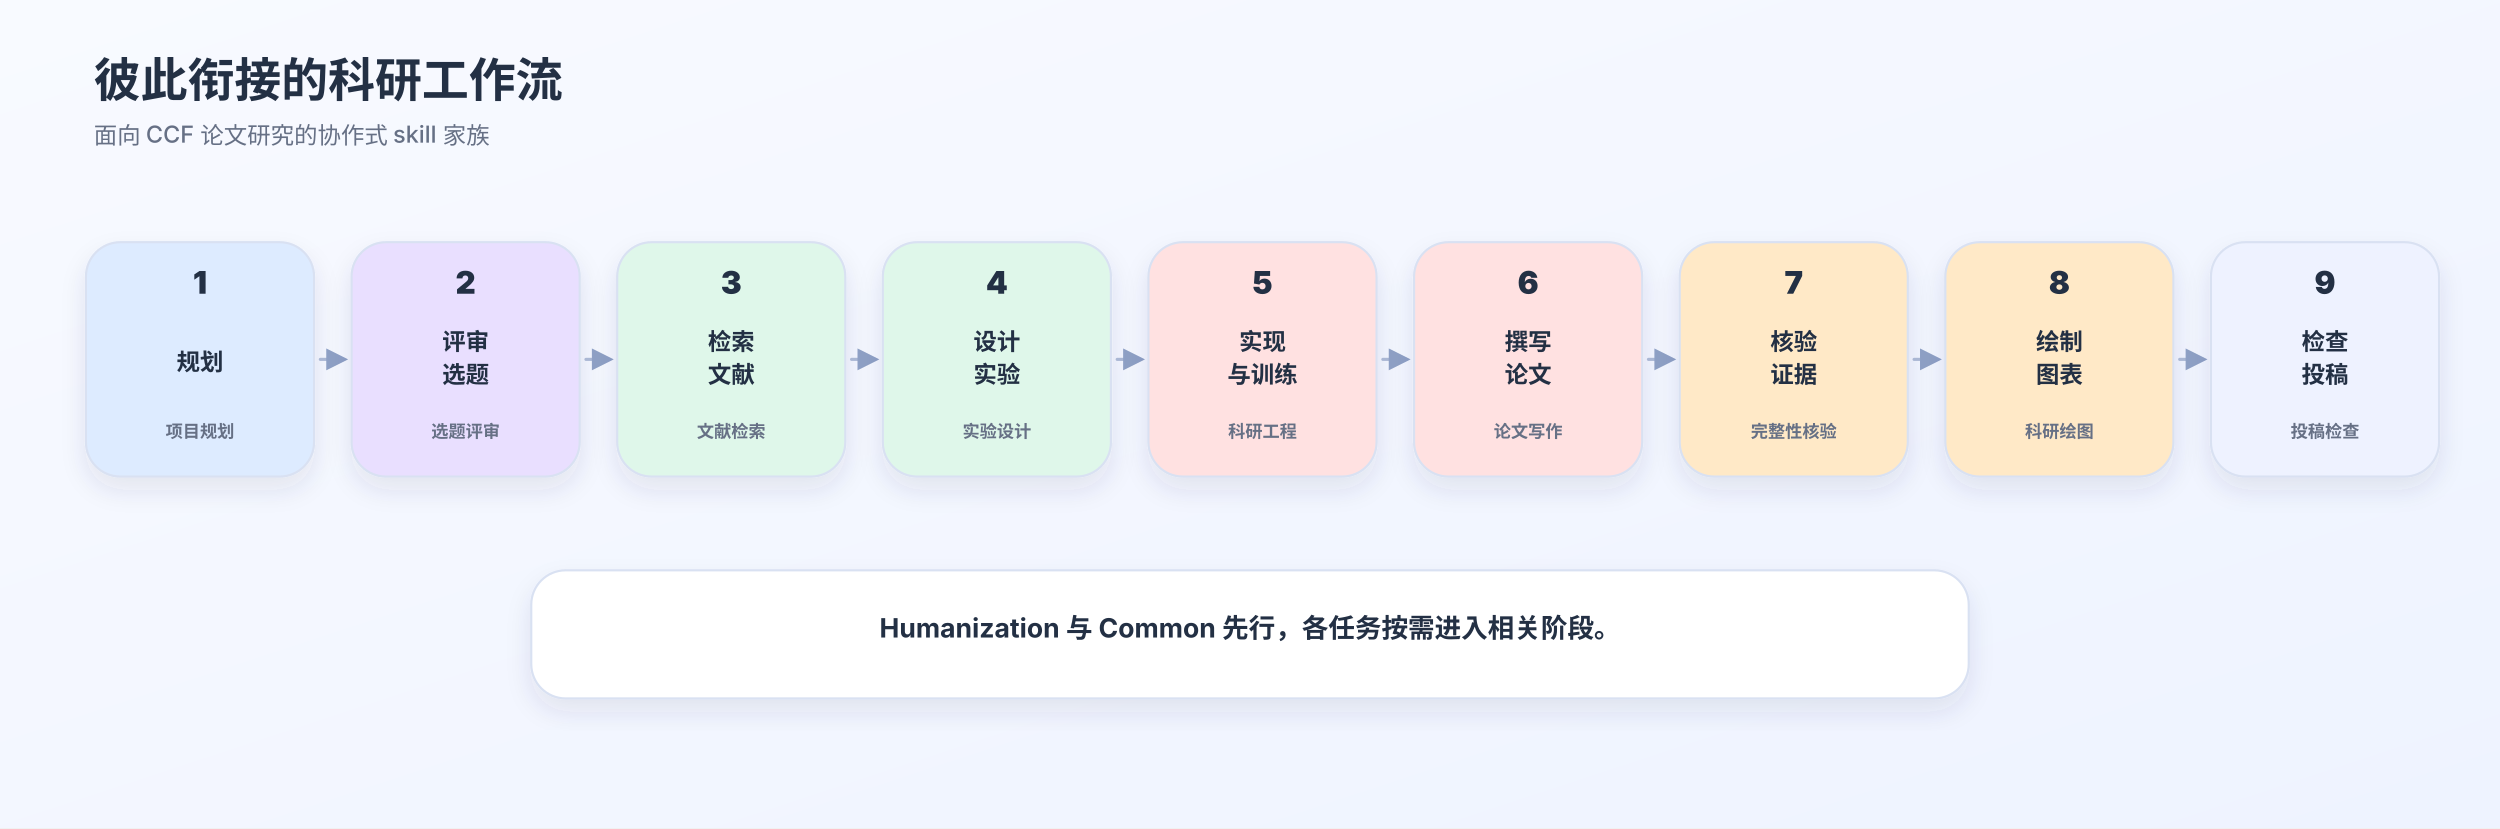
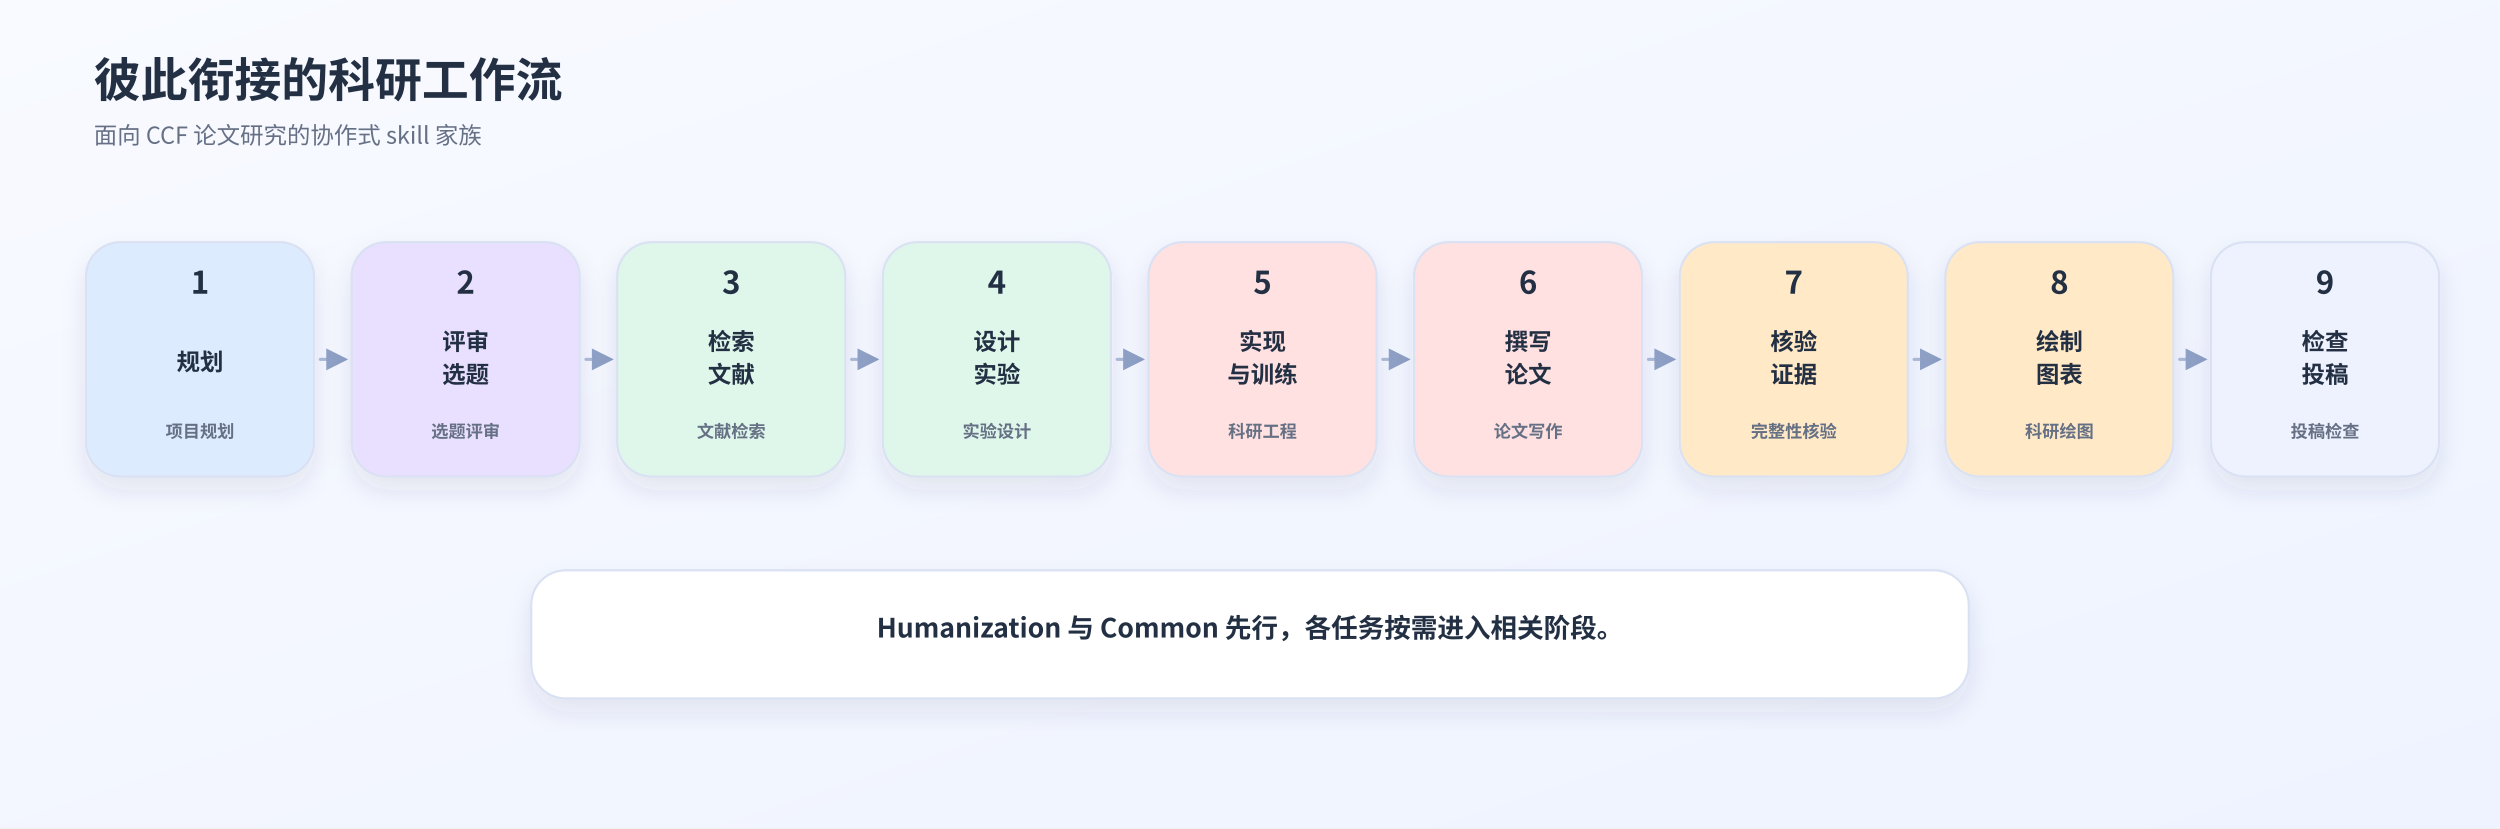
<svg xmlns="http://www.w3.org/2000/svg" width="1600" height="530" viewBox="0 0 1600 530" role="img">
  <defs>
    <marker id="arrow" viewBox="0 0 10 10" refX="8" refY="5" markerWidth="7" markerHeight="7" orient="auto-start-reverse">
      <path d="M 0 0 L 10 5 L 0 10 z" fill="#8EA0C5" />
    </marker>
    <filter id="softShadow" x="-15%" y="-20%" width="130%" height="145%">
      <feDropShadow dx="0" dy="8" stdDeviation="8" flood-color="#2F3A5F" flood-opacity="0.10" />
    </filter>
    <linearGradient id="hero" x1="0" x2="1" y1="0" y2="1">
      <stop offset="0%" stop-color="#F8FAFF" />
      <stop offset="100%" stop-color="#EEF3FF" />
    </linearGradient>
  </defs>
  <rect width="1600" height="530" fill="url(#hero)" />
  <style>
- text { font-family: Inter, "Noto Sans SC", "Microsoft YaHei", Arial, sans-serif; }
+ text { font-family: "Noto Sans CJK SC", "Noto Sans SC", "Microsoft YaHei", Arial, sans-serif; }
.small { fill: #667085; font-size: 13px; }
.mono { font-family: "JetBrains Mono", Consolas, monospace; }
</style>
  <text x="60" y="62" font-size="30" font-weight="800" fill="#233044" text-anchor="start">彼此衔接的科研工作流</text>
  <text x="60" y="92" font-size="15" font-weight="500" fill="#667085" text-anchor="start">面向 CCF 论文研究的协作式 skill 家族</text>
  <rect x="55" y="155" width="146" height="150" rx="22" fill="#DDEBFF" stroke="#D9E1F2" stroke-width="1.4" filter="url(#softShadow)" />
  <text x="128.0" y="188" font-size="20" font-weight="900" fill="#233044" text-anchor="middle">1</text>
  <text x="128.0" y="237" font-size="15" font-weight="850" fill="#233044" text-anchor="middle">规划</text>
  <text x="128.0" y="280" font-size="11" font-weight="650" fill="#667085" text-anchor="middle">项目规划</text>
  <line x1="205" y1="230" x2="220" y2="230" stroke="#AAB7D4" stroke-width="2.0" stroke-linecap="round" marker-end="url(#arrow)" />
  <rect x="225" y="155" width="146" height="150" rx="22" fill="#E9DFFF" stroke="#D9E1F2" stroke-width="1.4" filter="url(#softShadow)" />
  <text x="298.0" y="188" font-size="20" font-weight="900" fill="#233044" text-anchor="middle">2</text>
  <text x="298.0" y="224" font-size="15" font-weight="850" fill="#233044" text-anchor="middle">评审</text>
  <text x="298.0" y="245" font-size="15" font-weight="850" fill="#233044" text-anchor="middle">选题</text>
  <text x="298.0" y="280" font-size="11" font-weight="650" fill="#667085" text-anchor="middle">选题评审</text>
  <line x1="375" y1="230" x2="390" y2="230" stroke="#AAB7D4" stroke-width="2.0" stroke-linecap="round" marker-end="url(#arrow)" />
  <rect x="395" y="155" width="146" height="150" rx="22" fill="#DFF7EA" stroke="#D9E1F2" stroke-width="1.4" filter="url(#softShadow)" />
  <text x="468.0" y="188" font-size="20" font-weight="900" fill="#233044" text-anchor="middle">3</text>
  <text x="468.0" y="224" font-size="15" font-weight="850" fill="#233044" text-anchor="middle">检索</text>
  <text x="468.0" y="245" font-size="15" font-weight="850" fill="#233044" text-anchor="middle">文献</text>
  <text x="468.0" y="280" font-size="11" font-weight="650" fill="#667085" text-anchor="middle">文献检索</text>
  <line x1="545" y1="230" x2="560" y2="230" stroke="#AAB7D4" stroke-width="2.0" stroke-linecap="round" marker-end="url(#arrow)" />
  <rect x="565" y="155" width="146" height="150" rx="22" fill="#DFF7EA" stroke="#D9E1F2" stroke-width="1.4" filter="url(#softShadow)" />
  <text x="638.0" y="188" font-size="20" font-weight="900" fill="#233044" text-anchor="middle">4</text>
  <text x="638.0" y="224" font-size="15" font-weight="850" fill="#233044" text-anchor="middle">设计</text>
  <text x="638.0" y="245" font-size="15" font-weight="850" fill="#233044" text-anchor="middle">实验</text>
  <text x="638.0" y="280" font-size="11" font-weight="650" fill="#667085" text-anchor="middle">实验设计</text>
  <line x1="715" y1="230" x2="730" y2="230" stroke="#AAB7D4" stroke-width="2.0" stroke-linecap="round" marker-end="url(#arrow)" />
  <rect x="735" y="155" width="146" height="150" rx="22" fill="#FFE1E1" stroke="#D9E1F2" stroke-width="1.4" filter="url(#softShadow)" />
  <text x="808.0" y="188" font-size="20" font-weight="900" fill="#233044" text-anchor="middle">5</text>
  <text x="808.0" y="224" font-size="15" font-weight="850" fill="#233044" text-anchor="middle">实现</text>
  <text x="808.0" y="245" font-size="15" font-weight="850" fill="#233044" text-anchor="middle">与训练</text>
  <text x="808.0" y="280" font-size="11" font-weight="650" fill="#667085" text-anchor="middle">科研工程</text>
  <line x1="885" y1="230" x2="900" y2="230" stroke="#AAB7D4" stroke-width="2.0" stroke-linecap="round" marker-end="url(#arrow)" />
  <rect x="905" y="155" width="146" height="150" rx="22" fill="#FFE1E1" stroke="#D9E1F2" stroke-width="1.4" filter="url(#softShadow)" />
  <text x="978.0" y="188" font-size="20" font-weight="900" fill="#233044" text-anchor="middle">6</text>
  <text x="978.0" y="224" font-size="15" font-weight="850" fill="#233044" text-anchor="middle">撰写</text>
  <text x="978.0" y="245" font-size="15" font-weight="850" fill="#233044" text-anchor="middle">论文</text>
  <text x="978.0" y="280" font-size="11" font-weight="650" fill="#667085" text-anchor="middle">论文写作</text>
  <line x1="1055" y1="230" x2="1070" y2="230" stroke="#AAB7D4" stroke-width="2.0" stroke-linecap="round" marker-end="url(#arrow)" />
  <rect x="1075" y="155" width="146" height="150" rx="22" fill="#FFE9C7" stroke="#D9E1F2" stroke-width="1.4" filter="url(#softShadow)" />
  <text x="1148.0" y="188" font-size="20" font-weight="900" fill="#233044" text-anchor="middle">7</text>
  <text x="1148.0" y="224" font-size="15" font-weight="850" fill="#233044" text-anchor="middle">核验</text>
  <text x="1148.0" y="245" font-size="15" font-weight="850" fill="#233044" text-anchor="middle">证据</text>
  <text x="1148.0" y="280" font-size="11" font-weight="650" fill="#667085" text-anchor="middle">完整性核验</text>
  <line x1="1225" y1="230" x2="1240" y2="230" stroke="#AAB7D4" stroke-width="2.0" stroke-linecap="round" marker-end="url(#arrow)" />
  <rect x="1245" y="155" width="146" height="150" rx="22" fill="#FFE9C7" stroke="#D9E1F2" stroke-width="1.4" filter="url(#softShadow)" />
  <text x="1318.0" y="188" font-size="20" font-weight="900" fill="#233044" text-anchor="middle">8</text>
  <text x="1318.0" y="224" font-size="15" font-weight="850" fill="#233044" text-anchor="middle">绘制</text>
  <text x="1318.0" y="245" font-size="15" font-weight="850" fill="#233044" text-anchor="middle">图表</text>
  <text x="1318.0" y="280" font-size="11" font-weight="650" fill="#667085" text-anchor="middle">科研绘图</text>
  <line x1="1395" y1="230" x2="1410" y2="230" stroke="#AAB7D4" stroke-width="2.0" stroke-linecap="round" marker-end="url(#arrow)" />
  <rect x="1415" y="155" width="146" height="150" rx="22" fill="#EEF2FF" stroke="#D9E1F2" stroke-width="1.4" filter="url(#softShadow)" />
  <text x="1488.0" y="188" font-size="20" font-weight="900" fill="#233044" text-anchor="middle">9</text>
  <text x="1488.0" y="224" font-size="15" font-weight="850" fill="#233044" text-anchor="middle">检查</text>
  <text x="1488.0" y="245" font-size="15" font-weight="850" fill="#233044" text-anchor="middle">投稿</text>
  <text x="1488.0" y="280" font-size="11" font-weight="650" fill="#667085" text-anchor="middle">投稿检查</text>
  <rect x="340" y="365" width="920" height="82" rx="22" fill="#FFFFFF" stroke="#D9E1F2" stroke-width="1.4" filter="url(#softShadow)" />
  <text x="800" y="408" font-size="17" font-weight="700" fill="#233044" text-anchor="middle">Humanization 与 Common 先行，各任务按需进入相关阶段。</text>
</svg>
